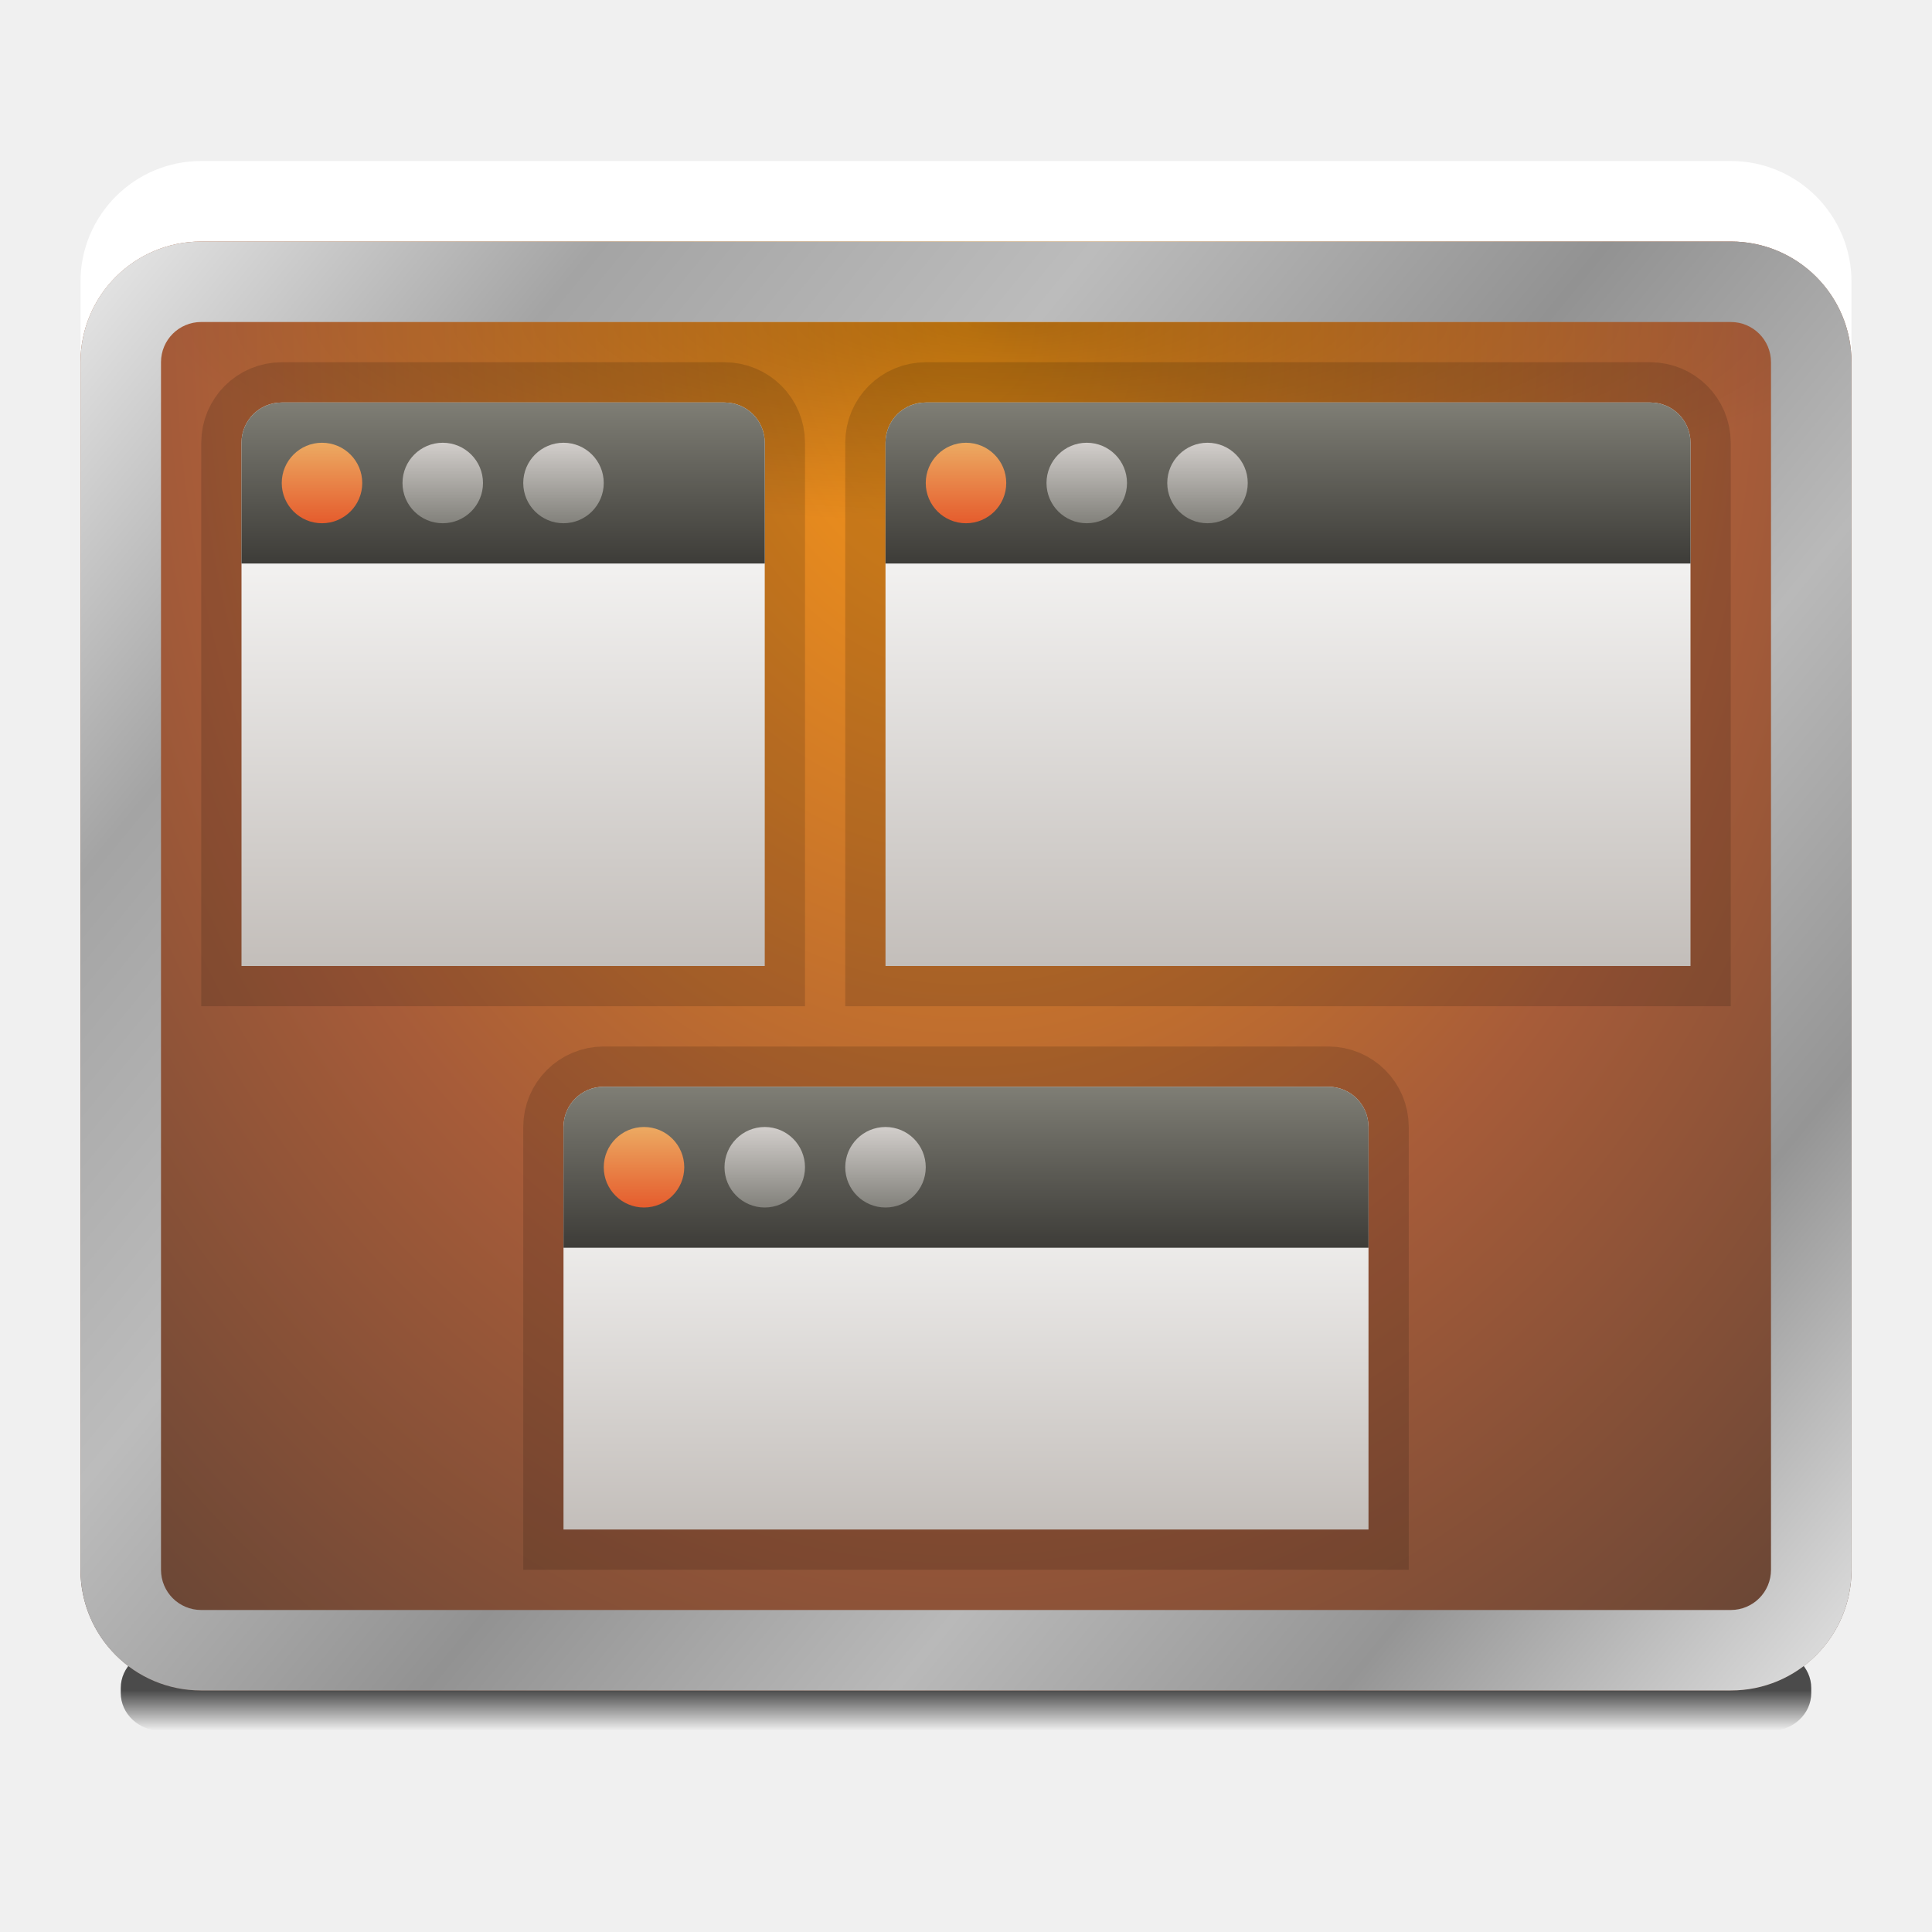
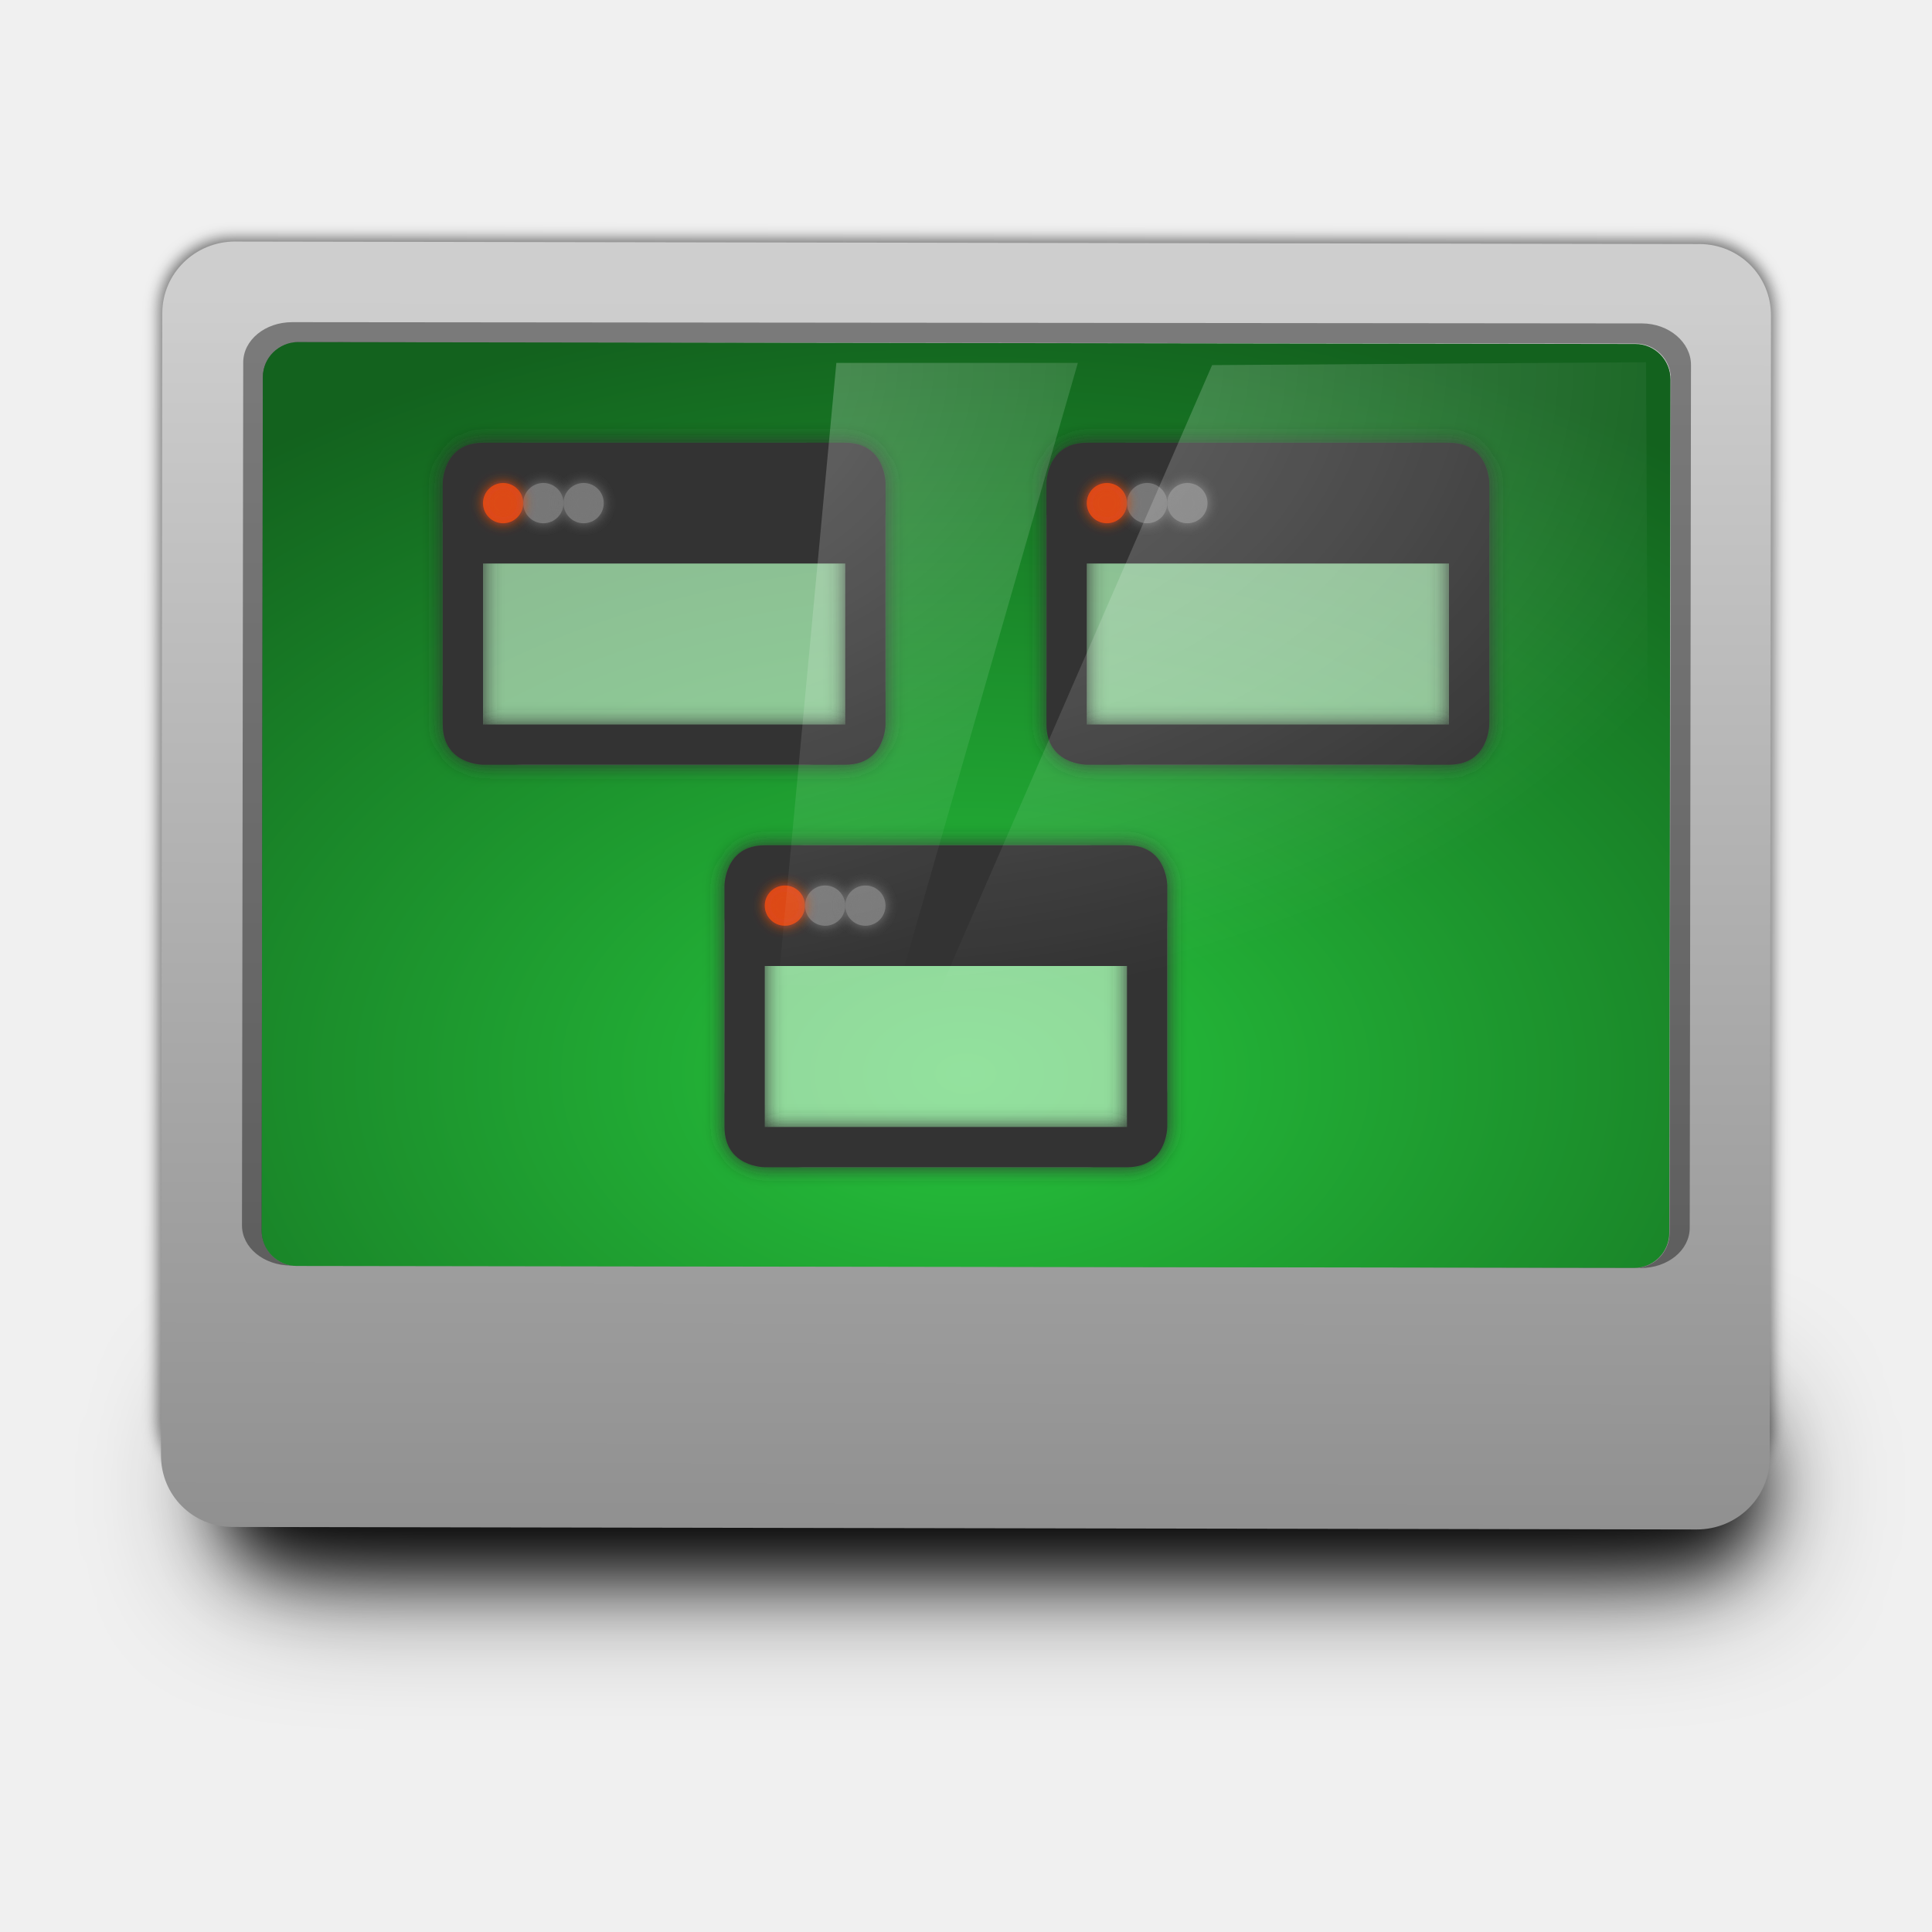
<svg xmlns="http://www.w3.org/2000/svg" xmlns:xlink="http://www.w3.org/1999/xlink" width="48" height="48" id="svg2985" version="1.1">
  <defs id="defs2987">
-     <linearGradient id="linearGradient3859">
-       <stop style="stop-color:#fc9a14;stop-opacity:1" offset="0" id="stop3861" />
-       <stop id="stop3863" offset="0.45" style="stop-color:#a75c39;stop-opacity:1" />
-       <stop style="stop-color:#333333;stop-opacity:1" offset="1" id="stop3865" />
+     <linearGradient id="linearGradient4195">
+       <stop id="stop4197" offset="0" style="stop-color:#df5e28;stop-opacity:0.941;" />
+       <stop id="stop4199" offset="1" style="stop-color:#1a1716;stop-opacity:0.941" />
    </linearGradient>
-     <linearGradient id="linearGradient3935">
-       <stop id="stop3937" offset="0" style="stop-color:#82817b;stop-opacity:1" />
-       <stop id="stop3939" offset="1" style="stop-color:#d2cecb;stop-opacity:1" />
+     <filter color-interpolation-filters="sRGB" id="filter11507">
+       <feGaussianBlur stdDeviation="1.056" id="feGaussianBlur11509" />
+     </filter>
+     <linearGradient id="linearGradient10954">
+       <stop style="stop-color:#909090;stop-opacity:1;" offset="0" id="stop10956" />
+       <stop style="stop-color:#cecece;stop-opacity:1" offset="1" id="stop10958" />
    </linearGradient>
-     <linearGradient id="linearGradient3915">
-       <stop style="stop-color:#e55c2d;stop-opacity:1" offset="0" id="stop3917" />
-       <stop style="stop-color:#ecaa62;stop-opacity:1" offset="1" id="stop3919" />
+     <linearGradient id="linearGradient10938">
+       <stop style="stop-color:#dadada;stop-opacity:1" offset="0" id="stop10940" />
+       <stop style="stop-color:#f6f6f5;stop-opacity:1" offset="1" id="stop10942" />
    </linearGradient>
-     <linearGradient id="linearGradient3927-5">
-       <stop id="stop3929-2" offset="0" style="stop-color:#eaeaea;stop-opacity:1" />
-       <stop style="stop-color:#a4a4a4;stop-opacity:1" offset="0.176" id="stop3931-3" />
-       <stop style="stop-color:#bcbcbc;stop-opacity:1" offset="0.345" id="stop3933-0" />
-       <stop style="stop-color:#929292;stop-opacity:1" offset="0.517" id="stop3935-3" />
-       <stop id="stop3937-3" offset="0.676" style="stop-color:#b9b9b9;stop-opacity:1" />
-       <stop style="stop-color:#959595;stop-opacity:1" offset="0.828" id="stop3939-5" />
-       <stop id="stop3941-0" offset="1" style="stop-color:#e3e3e3;stop-opacity:1" />
+     <linearGradient id="linearGradient11438">
+       <stop style="stop-color:#babdb6;stop-opacity:1;" offset="0" id="stop11440" />
+       <stop style="stop-color:#4a4d46;stop-opacity:1" offset="1" id="stop11442" />
    </linearGradient>
-     <linearGradient id="linearGradient4030-7">
-       <stop style="stop-color:#000000;stop-opacity:1;" offset="0" id="stop4032-1" />
-       <stop style="stop-color:#000000;stop-opacity:0;" offset="1" id="stop4034-3" />
+     <linearGradient id="linearGradient10966">
+       <stop style="stop-color:#ffffff;stop-opacity:1;" offset="0" id="stop10968" />
+       <stop style="stop-color:#f0f0f0;stop-opacity:1" offset="1" id="stop10970" />
    </linearGradient>
-     <linearGradient xlink:href="#linearGradient3927-5" id="linearGradient3284" gradientUnits="userSpaceOnUse" gradientTransform="translate(0,17)" x1="2" y1="5" x2="46" y2="41" />
-     <linearGradient xlink:href="#linearGradient4030-7" id="linearGradient3291" gradientUnits="userSpaceOnUse" gradientTransform="translate(2,13)" x1="6" y1="45" x2="6" y2="46" />
-     <linearGradient id="linearGradient3981-8">
-       <stop style="stop-color:#000000;stop-opacity:0.292" offset="0" id="stop3983-8" />
-       <stop style="stop-color:#000000;stop-opacity:0;" offset="1" id="stop3985-4" />
+     <linearGradient id="linearGradient11473">
+       <stop style="stop-color:#26c43c;stop-opacity:1;" offset="0" id="stop11475" />
+       <stop id="stop8596" offset="1" style="stop-color:#13621e;stop-opacity:1;" />
    </linearGradient>
-     <radialGradient r="17" fy="26.3" fx="14.75" cy="26.3" cx="14.75" gradientTransform="matrix(1.0300234e-5,0.2941176,-1.245675,0,57.93754,19.66177)" gradientUnits="userSpaceOnUse" id="radialGradient3308" xlink:href="#linearGradient3981-8" />
-     <linearGradient id="linearGradient3842">
-       <stop style="stop-color:#7f7e75;stop-opacity:1" offset="0" id="stop3844" />
-       <stop style="stop-color:#3d3c38;stop-opacity:1" offset="1" id="stop3846" />
+     <linearGradient id="linearGradient4788">
+       <stop id="stop4790" offset="0" style="stop-color:#ffffff;stop-opacity:1;" />
+       <stop id="stop4792" offset="1" style="stop-color:#ffffff;stop-opacity:0;" />
    </linearGradient>
-     <linearGradient id="linearGradient3820">
-       <stop style="stop-color:#f2f1f0;stop-opacity:1;" offset="0" id="stop3822" />
-       <stop style="stop-color:#c3beba;stop-opacity:1" offset="1" id="stop3824" />
+     <radialGradient xlink:href="#linearGradient12771" id="radialGradient12777" cx="144.167" cy="129.174" fx="144.167" fy="129.174" r="97.906" gradientTransform="matrix(1.16579,-0.05054328,0.0329754,0.746793,-28.16094,39.99441)" gradientUnits="userSpaceOnUse" />
+     <linearGradient id="linearGradient12771">
+       <stop style="stop-color:#ffffff;stop-opacity:1;" offset="0" id="stop12773" />
+       <stop style="stop-color:#ffffff;stop-opacity:0;" offset="1" id="stop12775" />
    </linearGradient>
-     <linearGradient xlink:href="#linearGradient3915" id="linearGradient3984" gradientUnits="userSpaceOnUse" gradientTransform="translate(8,17)" x1="8" y1="29" x2="8" y2="27" />
-     <linearGradient xlink:href="#linearGradient3915" id="linearGradient3987" gradientUnits="userSpaceOnUse" gradientTransform="translate(16,0)" x1="8" y1="29" x2="8" y2="27" />
-     <linearGradient xlink:href="#linearGradient3935" id="linearGradient3990" gradientUnits="userSpaceOnUse" gradientTransform="translate(14,17)" x1="8" y1="29" x2="8" y2="27" />
-     <linearGradient xlink:href="#linearGradient3935" id="linearGradient3993" gradientUnits="userSpaceOnUse" gradientTransform="translate(22,0)" x1="8" y1="29" x2="8" y2="27" />
-     <linearGradient xlink:href="#linearGradient3935" id="linearGradient3996" gradientUnits="userSpaceOnUse" gradientTransform="translate(6,0)" x1="8" y1="29" x2="8" y2="27" />
-     <linearGradient xlink:href="#linearGradient3935" id="linearGradient3999" gradientUnits="userSpaceOnUse" gradientTransform="translate(11,17)" x1="8" y1="29" x2="8" y2="27" />
-     <linearGradient xlink:href="#linearGradient3935" id="linearGradient4002" gradientUnits="userSpaceOnUse" gradientTransform="translate(19,0)" x1="8" y1="29" x2="8" y2="27" />
-     <linearGradient xlink:href="#linearGradient3935" id="linearGradient4005" gradientUnits="userSpaceOnUse" gradientTransform="translate(3,0)" x1="8" y1="29" x2="8" y2="27" />
-     <linearGradient xlink:href="#linearGradient3915" id="linearGradient4008" gradientUnits="userSpaceOnUse" x1="8" y1="29" x2="8" y2="27" />
-     <linearGradient xlink:href="#linearGradient3842" id="linearGradient4011" gradientUnits="userSpaceOnUse" gradientTransform="translate(-8,17)" x1="31" y1="26" x2="31" y2="30" />
-     <linearGradient xlink:href="#linearGradient3820" id="linearGradient4014" gradientUnits="userSpaceOnUse" gradientTransform="translate(-8,0)" x1="35" y1="46" x2="35" y2="54" />
-     <linearGradient xlink:href="#linearGradient3842" id="linearGradient4017" gradientUnits="userSpaceOnUse" x1="31" y1="26" x2="31" y2="30" />
-     <linearGradient xlink:href="#linearGradient3842" id="linearGradient4020" gradientUnits="userSpaceOnUse" gradientTransform="translate(-15,0)" x1="31" y1="26" x2="31" y2="30" />
-     <linearGradient xlink:href="#linearGradient3820" id="linearGradient4023" gradientUnits="userSpaceOnUse" gradientTransform="translate(-15,0)" x1="32" y1="30" x2="32" y2="40" />
-     <linearGradient xlink:href="#linearGradient3820" id="linearGradient4027" gradientUnits="userSpaceOnUse" x1="32" y1="30" x2="32" y2="40" />
-     <radialGradient xlink:href="#linearGradient3859" id="radialGradient4032" gradientUnits="userSpaceOnUse" gradientTransform="matrix(3.9777814e-8,2.545455,-1.954546,3.0543679e-8,63.9596,-37.09091)" cx="24" cy="20.444" fx="24" fy="20.444" r="22" />
+     <radialGradient xlink:href="#linearGradient12771" id="radialGradient3521" cx="144.167" cy="129.174" fx="144.167" fy="129.174" r="97.906" gradientTransform="matrix(1.16579,-0.05054328,0.0329754,0.746793,-28.16094,39.99441)" gradientUnits="userSpaceOnUse" />
+     <radialGradient xlink:href="#linearGradient12771" id="radialGradient3529" cx="144.167" cy="129.174" fx="144.167" fy="129.174" r="97.906" gradientTransform="matrix(1.16579,-0.05054328,0.0329754,0.746793,-28.16094,39.99441)" gradientUnits="userSpaceOnUse" />
+     <radialGradient xlink:href="#linearGradient12771" id="radialGradient3537" cx="144.167" cy="129.174" fx="144.167" fy="129.174" r="97.906" gradientTransform="matrix(1.16579,-0.05054328,0.0329754,0.746793,-28.16094,39.99441)" gradientUnits="userSpaceOnUse" />
+     <radialGradient xlink:href="#linearGradient12771" id="radialGradient3545" cx="144.167" cy="129.174" fx="144.167" fy="129.174" r="97.906" gradientTransform="matrix(1.16579,-0.05054328,0.0329754,0.746793,-28.16094,39.99441)" gradientUnits="userSpaceOnUse" />
+     <radialGradient xlink:href="#linearGradient12771" id="radialGradient3553" cx="144.167" cy="129.174" fx="144.167" fy="129.174" r="97.906" gradientTransform="matrix(1.16579,-0.05054328,0.0329754,0.746793,-28.16094,39.99441)" gradientUnits="userSpaceOnUse" />
+     <radialGradient xlink:href="#linearGradient12771" id="radialGradient3561" cx="144.167" cy="129.174" fx="144.167" fy="129.174" r="97.906" gradientTransform="matrix(1.16579,-0.05054328,0.0329754,0.746793,-28.16094,39.99441)" gradientUnits="userSpaceOnUse" />
+     <radialGradient xlink:href="#linearGradient12771" id="radialGradient3569" cx="144.167" cy="129.174" fx="144.167" fy="129.174" r="97.906" gradientTransform="matrix(1.16579,-0.05054328,0.0329754,0.746793,-28.16094,39.99441)" gradientUnits="userSpaceOnUse" />
+     <radialGradient xlink:href="#linearGradient12771" id="radialGradient3577" cx="144.167" cy="129.174" fx="144.167" fy="129.174" r="97.906" gradientTransform="matrix(1.16579,-0.05054328,0.0329754,0.746793,-28.16094,39.99441)" gradientUnits="userSpaceOnUse" />
+     <radialGradient xlink:href="#linearGradient12771" id="radialGradient3585" cx="144.167" cy="129.174" fx="144.167" fy="129.174" r="97.906" gradientTransform="matrix(1.16579,-0.05054328,0.0329754,0.746793,-28.16094,39.99441)" gradientUnits="userSpaceOnUse" />
+     <radialGradient xlink:href="#linearGradient12771" id="radialGradient3593" cx="144.167" cy="129.174" fx="144.167" fy="129.174" r="97.906" gradientTransform="matrix(1.16579,-0.05054328,0.0329754,0.746793,-28.16094,39.99441)" gradientUnits="userSpaceOnUse" />
+     <radialGradient xlink:href="#linearGradient12771" id="radialGradient3601" cx="144.167" cy="129.174" fx="144.167" fy="129.174" r="97.906" gradientTransform="matrix(1.16579,-0.05054328,0.0329754,0.746793,-28.16094,39.99441)" gradientUnits="userSpaceOnUse" />
+     <radialGradient r="97.906" fy="129.174" fx="144.167" cy="129.174" cx="144.167" gradientTransform="matrix(1.16579,-0.05054328,0.0329754,0.746793,-28.16094,39.99441)" gradientUnits="userSpaceOnUse" id="radialGradient3665" xlink:href="#linearGradient12771" />
+     <radialGradient xlink:href="#linearGradient10966" id="radialGradient3348" gradientUnits="userSpaceOnUse" gradientTransform="matrix(0.1709132,2.3948575e-4,-1.885288e-4,0.1345469,-0.8241495,18.42583)" cx="149.565" cy="258.761" fx="149.565" fy="258.761" r="116.231" />
+     <linearGradient xlink:href="#linearGradient10938" id="linearGradient3355" gradientUnits="userSpaceOnUse" gradientTransform="matrix(0.1760192,0,0,0.1798063,-1.587065,12.33736)" x1="134.833" y1="68.529" x2="171.903" y2="206.876" />
+     <linearGradient xlink:href="#linearGradient11438" id="linearGradient3357" gradientUnits="userSpaceOnUse" x1="184.951" y1="149.21" x2="185.071" y2="236.397" gradientTransform="matrix(0.1798054,0,0,0.1798054,-0.6386018,10.85333)" />
+     <radialGradient xlink:href="#linearGradient12771" id="radialGradient3387" gradientUnits="userSpaceOnUse" gradientTransform="matrix(1.16579,-0.05054328,0.0329754,0.746793,-28.16094,39.99441)" cx="144.167" cy="129.174" fx="144.167" fy="129.174" r="97.906" />
+     <radialGradient xlink:href="#linearGradient4788" id="radialGradient3404" gradientUnits="userSpaceOnUse" gradientTransform="matrix(-1.824376,0.00876531,-0.00620867,-1.307801,609.5291,98.0673)" cx="326.021" cy="58" fx="326.021" fy="58" r="12.5" />
+     <radialGradient xlink:href="#linearGradient4788" id="radialGradient3407" gradientUnits="userSpaceOnUse" gradientTransform="matrix(-1.888202,0.00857771,-0.00642588,-1.279811,636.8603,96.52335)" cx="326.021" cy="58" fx="326.021" fy="58" r="12.5" />
+     <radialGradient xlink:href="#linearGradient11473" id="radialGradient4014" gradientUnits="userSpaceOnUse" gradientTransform="matrix(0.2708409,0,0,0.1777665,-16.45829,8.840227)" cx="149.565" cy="190.137" fx="149.565" fy="190.137" r="108.515" />
+     <linearGradient xlink:href="#linearGradient10954" id="linearGradient4020" gradientUnits="userSpaceOnUse" gradientTransform="matrix(0.1696838,2.3939518e-4,-2.3776336e-4,0.1708486,-1.344677,13.52782)" x1="141.315" y1="237.286" x2="141.315" y2="57.029" />
+     <radialGradient xlink:href="#linearGradient4195-5" id="radialGradient3889" gradientUnits="userSpaceOnUse" gradientTransform="matrix(0.2031251,-0.08812329,0.1236326,0.3357866,-42.38554,-18.85971)" cx="189.702" cy="230.104" fx="189.702" fy="230.104" r="108.515" />
+     <linearGradient id="linearGradient4195-5">
+       <stop id="stop4197-5" offset="0" style="stop-color:#ff5200;stop-opacity:1;" />
+       <stop id="stop4199-9" offset="1" style="stop-color:#000000;stop-opacity:1;" />
+     </linearGradient>
+     <filter id="filter3920">
+       <feGaussianBlur stdDeviation="0.237" id="feGaussianBlur3922" />
+     </filter>
+     <filter id="filter4015" x="-0.36" width="1.72" y="-0.36" height="1.72">
+       <feGaussianBlur stdDeviation="0.75" id="feGaussianBlur4017" />
+     </filter>
+     <filter id="filter4025" x="-0.36" width="1.72" y="-0.36" height="1.72">
+       <feGaussianBlur stdDeviation="0.75" id="feGaussianBlur4027" />
+     </filter>
+     <filter id="filter4035" x="-0.36" width="1.72" y="-0.36" height="1.72">
+       <feGaussianBlur stdDeviation="0.75" id="feGaussianBlur4037" />
+     </filter>
+     <radialGradient xlink:href="#linearGradient11473" id="radialGradient4112" gradientUnits="userSpaceOnUse" gradientTransform="matrix(0.2708409,0,0,0.1777665,-16.45829,8.840227)" cx="149.565" cy="190.137" fx="149.565" fy="190.137" r="108.515" />
+     <radialGradient xlink:href="#linearGradient11473" id="radialGradient4115" gradientUnits="userSpaceOnUse" gradientTransform="matrix(0.2708409,0,0,0.1777665,-16.45829,8.840227)" cx="149.565" cy="190.137" fx="149.565" fy="190.137" r="108.515" />
+     <filter color-interpolation-filters="sRGB" id="filter11490-5-0-6" x="-0.107" width="1.214" y="-1.352" height="3.703">
+       <feGaussianBlur stdDeviation="1.83" id="feGaussianBlur11492-5-8-4" />
+     </filter>
+     <filter color-interpolation-filters="sRGB" id="filter11472-2-8-1" x="-0.052" width="1.104" y="-0.655" height="2.311">
+       <feGaussianBlur stdDeviation="0.887" id="feGaussianBlur11474-3-4-0" />
+     </filter>
  </defs>
  <g id="layer1" transform="translate(0,-16)">
-     <rect style="opacity:0.685;fill:url(#linearGradient3291);fill-opacity:1;stroke:none" id="rect4020-0" width="42" height="2" x="3" y="57" rx="1" ry="0.938" />
-     <rect ry="3" rx="3" y="20" x="2" height="36" width="44" id="rect3943-4" style="fill:#ffffff;fill-opacity:1;stroke:none" />
-     <rect style="fill:url(#radialGradient4032);fill-opacity:1;stroke:none" id="rect3977-7" width="44" height="36" x="2" y="22" rx="3" ry="3" />
-     <rect style="fill:url(#radialGradient3308);fill-opacity:1;stroke:none" id="rect3964-1" width="40" height="5" x="4" y="24" rx="0" ry="0" />
-     <path style="opacity:0.144;fill:#4d4d4d;fill-opacity:1;stroke:#000000;stroke-width:2;stroke-miterlimit:4;stroke-opacity:1;stroke-dasharray:none" d="m 23,26 18,0 c 0.554,0 0.997,0.446 1,1 l 0,13 -20,0 0,-13 c 0,-0.554 0.446,-1 1,-1 z" id="path3973" />
-     <path id="path3885" d="m 15,43 18,0 c 0.554,0 1,0.446 1,1 l 0,10 -20,0 0,-10 c 0,-0.554 0.446,-1 1,-1 z" style="opacity:0.144;fill:#4d4d4d;fill-opacity:1;stroke:#000000;stroke-width:2;stroke-miterlimit:4;stroke-opacity:1;stroke-dasharray:none" />
-     <path id="path3881" d="m 23,26 18,0 c 0.554,0 1,0.446 1,1 l 0,13 -20,0 0,-13 c 0,-0.554 0.446,-1 1,-1 z" style="fill:url(#linearGradient4027);fill-opacity:1;stroke:none" />
-     <path style="opacity:0.144;fill:#4d4d4d;fill-opacity:1;stroke:#000000;stroke-width:2;stroke-miterlimit:4;stroke-opacity:1;stroke-dasharray:none" d="m 7,26 11,0 c 0.554,0 1,0.446 1,1 L 19,40 6,40 6,27 c 0,-0.554 0.446,-1 1,-1 z" id="path3971" />
-     <path style="fill:url(#linearGradient4023);fill-opacity:1;stroke:none" d="m 7,26 11,0 c 0.554,0 1,0.446 1,1 L 19,40 6,40 6,27 c 0,-0.554 0.446,-1 1,-1 z" id="path3967" />
-     <path id="path3889" d="m 7,26 11,0 c 0.554,0 1,0.446 1,1 l 0,3 -13,0 0,-3 c 0,-0.554 0.446,-1 1,-1 z" style="fill:url(#linearGradient4020);fill-opacity:1;stroke:none" />
-     <path id="path3893" d="m 23,26 18,0 c 0.554,0 1,0.446 1,1 l 0,3 -20,0 0,-3 c 0,-0.554 0.446,-1 1,-1 z" style="fill:url(#linearGradient4017);fill-opacity:1;stroke:none" />
-     <path id="rect3866" d="m 15,43 18,0 c 0.554,0 1,0.446 1,1 l 0,10 -20,0 0,-10 c 0,-0.554 0.446,-1 1,-1 z" style="fill:url(#linearGradient4014);fill-opacity:1;stroke:none" />
-     <path style="fill:url(#linearGradient4011);fill-opacity:1;stroke:none" d="m 15,43 18,0 c 0.554,0 1,0.446 1,1 l 0,3 -20,0 0,-3 c 0,-0.554 0.446,-1 1,-1 z" id="path3869" />
-     <path style="fill:url(#linearGradient4008);fill-opacity:1;stroke:none" d="m 9,28 c 0,0.552 -0.448,1 -1,1 -0.552,0 -1,-0.448 -1,-1 0,-0.552 0.448,-1 1,-1 0.552,0 1,0.448 1,1 z" id="path3931" />
-     <path id="path3945" d="m 12,28 c 0,0.552 -0.448,1 -1,1 -0.552,0 -1,-0.448 -1,-1 0,-0.552 0.448,-1 1,-1 0.552,0 1,0.448 1,1 z" style="fill:url(#linearGradient4005);fill-opacity:1;stroke:none" />
-     <path id="path3953" d="m 28,28 c 0,0.552 -0.448,1 -1,1 -0.552,0 -1,-0.448 -1,-1 0,-0.552 0.448,-1 1,-1 0.552,0 1,0.448 1,1 z" style="fill:url(#linearGradient4002);fill-opacity:1;stroke:none" />
-     <path style="fill:url(#linearGradient3999);fill-opacity:1;stroke:none" d="m 20,45 c 0,0.552 -0.448,1 -1,1 -0.552,0 -1,-0.448 -1,-1 0,-0.552 0.448,-1 1,-1 0.552,0 1,0.448 1,1 z" id="path3941" />
-     <path style="fill:url(#linearGradient3996);fill-opacity:1;stroke:none" d="m 15,28 c 0,0.552 -0.448,1 -1,1 -0.552,0 -1,-0.448 -1,-1 0,-0.552 0.448,-1 1,-1 0.552,0 1,0.448 1,1 z" id="path3949" />
-     <path style="fill:url(#linearGradient3993);fill-opacity:1;stroke:none" d="m 31,28 c 0,0.552 -0.448,1 -1,1 -0.552,0 -1,-0.448 -1,-1 0,-0.552 0.448,-1 1,-1 0.552,0 1,0.448 1,1 z" id="path3957" />
-     <path id="path3923" d="m 23,45 c 0,0.552 -0.448,1 -1,1 -0.552,0 -1,-0.448 -1,-1 0,-0.552 0.448,-1 1,-1 0.552,0 1,0.448 1,1 z" style="fill:url(#linearGradient3990);fill-opacity:1;stroke:none" />
-     <path id="path3927" d="m 25,28 c 0,0.552 -0.448,1 -1,1 -0.552,0 -1,-0.448 -1,-1 0,-0.552 0.448,-1 1,-1 0.552,0 1,0.448 1,1 z" style="fill:url(#linearGradient3987);fill-opacity:1;stroke:none" />
-     <path style="fill:url(#linearGradient3984);fill-opacity:1;stroke:none" d="m 17,45 c 0,0.552 -0.448,1 -1,1 -0.552,0 -1,-0.448 -1,-1 0,-0.552 0.448,-1 1,-1 0.552,0 1,0.448 1,1 z" id="path3832-2" />
-     <path style="fill:url(#linearGradient3284);fill-opacity:1;stroke:none" d="m 5,22 c -1.662,0 -3,1.338 -3,3 l 0,30 c 0,1.662 1.338,3 3,3 l 38,0 c 1.662,0 3,-1.338 3,-3 l 0,-30 c 0,-1.662 -1.338,-3 -3,-3 z m 0,2 38,0 c 0.554,0 1,0.446 1,1 l 0,30 c 0,0.554 -0.446,1 -1,1 L 5,56 C 4.446,56 4,55.554 4,55 L 4,25 c 0,-0.554 0.446,-1 1,-1 z" id="path3919-9" />
+     <g id="g3990">
+       <rect transform="matrix(0.9216359,0,0,1,2.480738,-0.248838)" ry="1.625" rx="1.763" y="51.606" x="3.438" height="3.25" width="41.125" id="rect11476" style="color:#000000;fill:#000000;fill-opacity:1;fill-rule:nonzero;stroke:none;stroke-width:1;marker:none;visibility:visible;display:inline;overflow:visible;filter:url(#filter11490-5-0-6);enable-background:accumulate" />
+       <rect transform="matrix(0.9254159,0,0,1.065246,1.464686,-3.855101)" style="color:#000000;fill:#000000;fill-opacity:1;fill-rule:nonzero;stroke:none;stroke-width:1;marker:none;visibility:visible;display:inline;overflow:visible;filter:url(#filter11472-2-8-1);enable-background:accumulate" id="rect11446" width="41.125" height="3.25" x="4.437" y="51.731" rx="1.756" ry="1.525" />
+     </g>
+     <rect transform="matrix(0.1702639,2.3308569e-4,-2.3857596e-4,0.1663457,-1.431396,13.67281)" ry="10.788" rx="10.54" y="49.529" x="31.815" height="187" width="235.5" id="rect10522" style="opacity:0.556;color:#000000;fill:#000000;fill-opacity:1;fill-rule:nonzero;stroke:none;stroke-width:2;marker:none;visibility:visible;display:inline;overflow:visible;filter:url(#filter11507);enable-background:accumulate" />
+     <path style="color:#000000;fill:url(#linearGradient4020);fill-opacity:1;fill-rule:nonzero;stroke:none;stroke-width:2;marker:none;visibility:visible;display:inline;overflow:visible;enable-background:accumulate" d="m 5.844,22 c -0.994,-0.001 -1.811,0.787 -1.812,1.781 L 4,52.156 c -0.001,0.994 0.787,1.78 1.781,1.781 l 36.375,0.062 c 0.994,0.001 1.811,-0.787 1.812,-1.781 L 44,23.844 c 0.001,-0.994 -0.787,-1.78 -1.781,-1.781 l -36.375,-0.062 z m 1.562,2.5 33.219,0.062 c 0.483,6.84e-4 0.876,0.389 0.875,0.875 l -0.031,21.188 c -6.74e-4,0.486 -0.392,0.876 -0.875,0.875 L 7.375,47.437 C 6.892,47.437 6.499,47.048 6.5,46.562 l 0.031,-21.188 c 6.74e-4,-0.486 0.392,-0.876 0.875,-0.875 z" id="rect10524" />
+     <path style="opacity:0.4;color:#000000;fill:#000000;fill-opacity:1;fill-rule:nonzero;stroke:none;stroke-width:2;marker:none;visibility:visible;display:inline;overflow:visible;enable-background:accumulate" d="m 7.262,24.004 c -0.676,-9.51e-4 -1.218,0.444 -1.219,1 l -0.031,21.438 c -7.77e-4,0.556 0.543,0.999 1.219,1 l 0.125,0 c -0.483,-6.84e-4 -0.844,-0.389 -0.844,-0.875 l 0.031,-21.188 c 6.74e-4,-0.486 0.361,-0.876 0.844,-0.875 l 33.25,0.031 c 0.483,6.84e-4 0.876,0.389 0.875,0.875 l -0.031,21.219 c -6.74e-4,0.486 -0.392,0.876 -0.875,0.875 l 0.156,0 c 0.676,9.5e-4 1.218,-0.444 1.219,-1 l 0.031,-21.438 c 7.77e-4,-0.556 -0.543,-1.03 -1.219,-1.031 l -33.531,-0.031 z" id="rect10528" />
+     <rect transform="matrix(0.999999,0.00141561,-0.00138697,0.999999,0,0)" ry="0.877" rx="0.872" y="24.489" x="6.565" height="22.953" width="34.971" id="rect10538" style="color:#000000;fill:url(#radialGradient4115);fill-opacity:1;fill-rule:nonzero;stroke:none;stroke-width:2;marker:none;visibility:visible;display:inline;overflow:visible;enable-background:accumulate" />
+     <g id="g4064" transform="translate(14,-1)">
+       <path id="path4066" d="m 12.938,28.5 c -1,0 -1,1 -1,1 l 0,6 c 0,1 1,1 1,1 l 9,0 c 1,0 1,-1 1,-1 l 0,-6 c 0,0 0,-1 -1,-1 z m 0,2 9,0 0,5 -9,0 z" style="font-size:medium;font-style:normal;font-variant:normal;font-weight:normal;font-stretch:normal;text-indent:0;text-align:start;text-decoration:none;line-height:normal;letter-spacing:normal;word-spacing:normal;text-transform:none;direction:ltr;block-progression:tb;writing-mode:lr-tb;text-anchor:start;baseline-shift:baseline;color:#000000;fill:#8100ff;fill-opacity:0;stroke:none;stroke-width:2;marker:none;visibility:visible;display:inline;overflow:visible;enable-background:accumulate;font-family:Sans;-inkscape-font-specification:Sans" />
+       <path id="path4068" d="m 14,28 c -1.091,0 -2,0.909 -2,2 l 0,4 c 0,1.091 0.909,2 2,2 l 7,0 c 1.091,0 2,-0.909 2,-2 l 0,-4 c 0,-1.091 -0.909,-2 -2,-2 z" style="font-size:medium;font-style:normal;font-variant:normal;font-weight:normal;font-stretch:normal;text-indent:0;text-align:start;text-decoration:none;line-height:normal;letter-spacing:normal;word-spacing:normal;text-transform:none;direction:ltr;block-progression:tb;writing-mode:lr-tb;text-anchor:start;baseline-shift:baseline;opacity:0.5;color:#000000;fill:#ffffff;fill-opacity:1;fill-rule:nonzero;stroke:none;stroke-width:2;marker:none;visibility:visible;display:inline;overflow:visible;enable-background:accumulate;font-family:Sans;-inkscape-font-specification:Sans" />
+       <path style="font-size:medium;font-style:normal;font-variant:normal;font-weight:normal;font-stretch:normal;text-indent:0;text-align:start;text-decoration:none;line-height:normal;letter-spacing:normal;word-spacing:normal;text-transform:none;direction:ltr;block-progression:tb;writing-mode:lr-tb;text-anchor:start;baseline-shift:baseline;color:#000000;fill:#333333;fill-opacity:1;stroke:none;stroke-width:2;marker:none;visibility:visible;display:inline;overflow:visible;filter:url(#filter3920);enable-background:accumulate;font-family:Sans;-inkscape-font-specification:Sans" d="m 13,28 c -1,0 -1,1 -1,1 l 0,6 c 0,1 1,1 1,1 l 9,0 c 1,0 1,-1 1,-1 l 0,-6 c 0,0 0,-1 -1,-1 z m 0,2 9,0 0,5 -9,0 z" id="path4070" />
+       <path id="path4072" d="m 13,28 c -1,0 -1,1 -1,1 l 0,6 c 0,1 1,1 1,1 l 9,0 c 1,0 1,-1 1,-1 l 0,-6 c 0,0 0,-1 -1,-1 z m 0,3 9,0 0,4 -9,0 z" style="font-size:medium;font-style:normal;font-variant:normal;font-weight:normal;font-stretch:normal;text-indent:0;text-align:start;text-decoration:none;line-height:normal;letter-spacing:normal;word-spacing:normal;text-transform:none;direction:ltr;block-progression:tb;writing-mode:lr-tb;text-anchor:start;baseline-shift:baseline;color:#000000;fill:#333333;fill-opacity:1;stroke:none;stroke-width:2;marker:none;visibility:visible;display:inline;overflow:visible;enable-background:accumulate;font-family:Sans;-inkscape-font-specification:Sans" />
+       <g id="g4074">
+         <path style="fill:#dd4814;fill-opacity:1;stroke:none" id="path4076" d="M 60,20.5 C 60,21.881 58.881,23 57.5,23 56.119,23 55,21.881 55,20.5 55,19.119 56.119,18 57.5,18 c 1.381,0 2.5,1.119 2.5,2.5 z" transform="matrix(0.2,0,0,0.2,2,25.4)" />
+         <path style="fill:#777777;fill-opacity:1;stroke:none" id="path4078" d="M 60,20.5 C 60,21.881 58.881,23 57.5,23 56.119,23 55,21.881 55,20.5 55,19.119 56.119,18 57.5,18 c 1.381,0 2.5,1.119 2.5,2.5 z" transform="matrix(0.2,0,0,0.2,3,25.4)" />
+         <path transform="matrix(0.2,0,0,0.2,4,25.4)" d="M 60,20.5 C 60,21.881 58.881,23 57.5,23 56.119,23 55,21.881 55,20.5 55,19.119 56.119,18 57.5,18 c 1.381,0 2.5,1.119 2.5,2.5 z" id="path4080" style="fill:#777777;fill-opacity:1;stroke:none" />
+         <path transform="matrix(0.2,0,0,0.2,3,25.4)" d="M 60,20.5 C 60,21.881 58.881,23 57.5,23 56.119,23 55,21.881 55,20.5 55,19.119 56.119,18 57.5,18 c 1.381,0 2.5,1.119 2.5,2.5 z" id="path4082" style="fill:#777777;fill-opacity:1;stroke:none;filter:url(#filter4015)" />
+         <path style="fill:#777777;fill-opacity:1;stroke:none;filter:url(#filter4025)" id="path4084" d="M 60,20.5 C 60,21.881 58.881,23 57.5,23 56.119,23 55,21.881 55,20.5 55,19.119 56.119,18 57.5,18 c 1.381,0 2.5,1.119 2.5,2.5 z" transform="matrix(0.2,0,0,0.2,4,25.4)" />
+         <path transform="matrix(0.2,0,0,0.2,2,25.4)" d="M 60,20.5 C 60,21.881 58.881,23 57.5,23 56.119,23 55,21.881 55,20.5 55,19.119 56.119,18 57.5,18 c 1.381,0 2.5,1.119 2.5,2.5 z" id="path4086" style="fill:#dd4814;fill-opacity:1;stroke:none;filter:url(#filter4035)" />
+       </g>
+     </g>
+     <g id="g4180" transform="translate(0,-1)">
+       <path id="path4090" d="m 18.938,38.5 c -1,0 -1,1 -1,1 l 0,6 c 0,1 1,1 1,1 l 9,0 c 1,0 1,-1 1,-1 l 0,-6 c 0,0 0,-1 -1,-1 z m 0,2 9,0 0,5 -9,0 z" style="font-size:medium;font-style:normal;font-variant:normal;font-weight:normal;font-stretch:normal;text-indent:0;text-align:start;text-decoration:none;line-height:normal;letter-spacing:normal;word-spacing:normal;text-transform:none;direction:ltr;block-progression:tb;writing-mode:lr-tb;text-anchor:start;baseline-shift:baseline;color:#000000;fill:#8100ff;fill-opacity:0;stroke:none;stroke-width:2;marker:none;visibility:visible;display:inline;overflow:visible;enable-background:accumulate;font-family:Sans;-inkscape-font-specification:Sans" />
+       <path id="path4092" d="m 20,38 c -1.091,0 -2,0.909 -2,2 l 0,4 c 0,1.091 0.909,2 2,2 l 7,0 c 1.091,0 2,-0.909 2,-2 l 0,-4 c 0,-1.091 -0.909,-2 -2,-2 z" style="font-size:medium;font-style:normal;font-variant:normal;font-weight:normal;font-stretch:normal;text-indent:0;text-align:start;text-decoration:none;line-height:normal;letter-spacing:normal;word-spacing:normal;text-transform:none;direction:ltr;block-progression:tb;writing-mode:lr-tb;text-anchor:start;baseline-shift:baseline;opacity:0.5;color:#000000;fill:#ffffff;fill-opacity:1;fill-rule:nonzero;stroke:none;stroke-width:2;marker:none;visibility:visible;display:inline;overflow:visible;enable-background:accumulate;font-family:Sans;-inkscape-font-specification:Sans" />
+       <path style="font-size:medium;font-style:normal;font-variant:normal;font-weight:normal;font-stretch:normal;text-indent:0;text-align:start;text-decoration:none;line-height:normal;letter-spacing:normal;word-spacing:normal;text-transform:none;direction:ltr;block-progression:tb;writing-mode:lr-tb;text-anchor:start;baseline-shift:baseline;color:#000000;fill:#333333;fill-opacity:1;stroke:none;stroke-width:2;marker:none;visibility:visible;display:inline;overflow:visible;filter:url(#filter3920);enable-background:accumulate;font-family:Sans;-inkscape-font-specification:Sans" d="m 19,38 c -1,0 -1,1 -1,1 l 0,6 c 0,1 1,1 1,1 l 9,0 c 1,0 1,-1 1,-1 l 0,-6 c 0,0 0,-1 -1,-1 z m 0,2 9,0 0,5 -9,0 z" id="path4094" />
+       <path id="path4096" d="m 19,38 c -1,0 -1,1 -1,1 l 0,6 c 0,1 1,1 1,1 l 9,0 c 1,0 1,-1 1,-1 l 0,-6 c 0,0 0,-1 -1,-1 z m 0,3 9,0 0,4 -9,0 z" style="font-size:medium;font-style:normal;font-variant:normal;font-weight:normal;font-stretch:normal;text-indent:0;text-align:start;text-decoration:none;line-height:normal;letter-spacing:normal;word-spacing:normal;text-transform:none;direction:ltr;block-progression:tb;writing-mode:lr-tb;text-anchor:start;baseline-shift:baseline;color:#000000;fill:#333333;fill-opacity:1;stroke:none;stroke-width:2;marker:none;visibility:visible;display:inline;overflow:visible;enable-background:accumulate;font-family:Sans;-inkscape-font-specification:Sans" />
+       <g transform="translate(6,10)" id="g4098">
+         <path style="fill:#dd4814;fill-opacity:1;stroke:none" id="path4100" d="M 60,20.5 C 60,21.881 58.881,23 57.5,23 56.119,23 55,21.881 55,20.5 55,19.119 56.119,18 57.5,18 c 1.381,0 2.5,1.119 2.5,2.5 z" transform="matrix(0.2,0,0,0.2,2,25.4)" />
+         <path style="fill:#777777;fill-opacity:1;stroke:none" id="path4102" d="M 60,20.5 C 60,21.881 58.881,23 57.5,23 56.119,23 55,21.881 55,20.5 55,19.119 56.119,18 57.5,18 c 1.381,0 2.5,1.119 2.5,2.5 z" transform="matrix(0.2,0,0,0.2,3,25.4)" />
+         <path transform="matrix(0.2,0,0,0.2,4,25.4)" d="M 60,20.5 C 60,21.881 58.881,23 57.5,23 56.119,23 55,21.881 55,20.5 55,19.119 56.119,18 57.5,18 c 1.381,0 2.5,1.119 2.5,2.5 z" id="path4104" style="fill:#777777;fill-opacity:1;stroke:none" />
+         <path transform="matrix(0.2,0,0,0.2,3,25.4)" d="M 60,20.5 C 60,21.881 58.881,23 57.5,23 56.119,23 55,21.881 55,20.5 55,19.119 56.119,18 57.5,18 c 1.381,0 2.5,1.119 2.5,2.5 z" id="path4106" style="fill:#777777;fill-opacity:1;stroke:none;filter:url(#filter4015)" />
+         <path style="fill:#777777;fill-opacity:1;stroke:none;filter:url(#filter4025)" id="path4108" d="M 60,20.5 C 60,21.881 58.881,23 57.5,23 56.119,23 55,21.881 55,20.5 55,19.119 56.119,18 57.5,18 c 1.381,0 2.5,1.119 2.5,2.5 z" transform="matrix(0.2,0,0,0.2,4,25.4)" />
+         <path transform="matrix(0.2,0,0,0.2,2,25.4)" d="M 60,20.5 C 60,21.881 58.881,23 57.5,23 56.119,23 55,21.881 55,20.5 55,19.119 56.119,18 57.5,18 c 1.381,0 2.5,1.119 2.5,2.5 z" id="path4110" style="fill:#dd4814;fill-opacity:1;stroke:none;filter:url(#filter4035)" />
+       </g>
+     </g>
+     <path style="opacity:0.3;fill:url(#radialGradient3407);fill-opacity:1;stroke:none;display:inline;enable-background:new" d="M 30.115,25.071 40.895,25 41,45.909 21,46 z" id="path10590" />
+     <path id="rect3818" d="m 11.938,27.5 c -1,0 -1,1 -1,1 l 0,6 c 0,1 1,1 1,1 l 9,0 c 1,0 1,-1 1,-1 l 0,-6 c 0,0 0,-1 -1,-1 z m 0,2 9,0 0,5 -9,0 z" style="font-size:medium;font-style:normal;font-variant:normal;font-weight:normal;font-stretch:normal;text-indent:0;text-align:start;text-decoration:none;line-height:normal;letter-spacing:normal;word-spacing:normal;text-transform:none;direction:ltr;block-progression:tb;writing-mode:lr-tb;text-anchor:start;baseline-shift:baseline;color:#000000;fill:#8100ff;fill-opacity:0;stroke:none;stroke-width:2;marker:none;visibility:visible;display:inline;overflow:visible;enable-background:accumulate;font-family:Sans;-inkscape-font-specification:Sans" />
+     <path id="rect3822" d="m 13,27 c -1.091,0 -2,0.909 -2,2 l 0,4 c 0,1.091 0.909,2 2,2 l 7,0 c 1.091,0 2,-0.909 2,-2 l 0,-4 c 0,-1.091 -0.909,-2 -2,-2 z" style="font-size:medium;font-style:normal;font-variant:normal;font-weight:normal;font-stretch:normal;text-indent:0;text-align:start;text-decoration:none;line-height:normal;letter-spacing:normal;word-spacing:normal;text-transform:none;direction:ltr;block-progression:tb;writing-mode:lr-tb;text-anchor:start;baseline-shift:baseline;opacity:0.5;color:#000000;fill:#ffffff;fill-opacity:1;fill-rule:nonzero;stroke:none;stroke-width:2;marker:none;visibility:visible;display:inline;overflow:visible;enable-background:accumulate;font-family:Sans;-inkscape-font-specification:Sans" />
+     <path style="font-size:medium;font-style:normal;font-variant:normal;font-weight:normal;font-stretch:normal;text-indent:0;text-align:start;text-decoration:none;line-height:normal;letter-spacing:normal;word-spacing:normal;text-transform:none;direction:ltr;block-progression:tb;writing-mode:lr-tb;text-anchor:start;baseline-shift:baseline;color:#000000;fill:#333333;fill-opacity:1;stroke:none;stroke-width:2;marker:none;visibility:visible;display:inline;overflow:visible;filter:url(#filter3920);enable-background:accumulate;font-family:Sans;-inkscape-font-specification:Sans" d="m 12,27 c -1,0 -1,1 -1,1 l 0,6 c 0,1 1,1 1,1 l 9,0 c 1,0 1,-1 1,-1 l 0,-6 c 0,0 0,-1 -1,-1 z m 0,2 9,0 0,5 -9,0 z" id="path3918" />
+     <path id="rect3818-4" d="m 12,27 c -1,0 -1,1 -1,1 l 0,6 c 0,1 1,1 1,1 l 9,0 c 1,0 1,-1 1,-1 l 0,-6 c 0,0 0,-1 -1,-1 z m 0,3 9,0 0,4 -9,0 z" style="font-size:medium;font-style:normal;font-variant:normal;font-weight:normal;font-stretch:normal;text-indent:0;text-align:start;text-decoration:none;line-height:normal;letter-spacing:normal;word-spacing:normal;text-transform:none;direction:ltr;block-progression:tb;writing-mode:lr-tb;text-anchor:start;baseline-shift:baseline;color:#000000;fill:#333333;fill-opacity:1;stroke:none;stroke-width:2;marker:none;visibility:visible;display:inline;overflow:visible;enable-background:accumulate;font-family:Sans;-inkscape-font-specification:Sans" />
+     <g id="g4039" transform="translate(-1,-1)">
+       <path style="fill:#dd4814;fill-opacity:1;stroke:none" id="path3979" d="M 60,20.5 C 60,21.881 58.881,23 57.5,23 56.119,23 55,21.881 55,20.5 55,19.119 56.119,18 57.5,18 c 1.381,0 2.5,1.119 2.5,2.5 z" transform="matrix(0.2,0,0,0.2,2,25.4)" />
+       <path style="fill:#777777;fill-opacity:1;stroke:none" id="path4005" d="M 60,20.5 C 60,21.881 58.881,23 57.5,23 56.119,23 55,21.881 55,20.5 55,19.119 56.119,18 57.5,18 c 1.381,0 2.5,1.119 2.5,2.5 z" transform="matrix(0.2,0,0,0.2,3,25.4)" />
+       <path transform="matrix(0.2,0,0,0.2,4,25.4)" d="M 60,20.5 C 60,21.881 58.881,23 57.5,23 56.119,23 55,21.881 55,20.5 55,19.119 56.119,18 57.5,18 c 1.381,0 2.5,1.119 2.5,2.5 z" id="path4007" style="fill:#777777;fill-opacity:1;stroke:none" />
+       <path transform="matrix(0.2,0,0,0.2,3,25.4)" d="M 60,20.5 C 60,21.881 58.881,23 57.5,23 56.119,23 55,21.881 55,20.5 55,19.119 56.119,18 57.5,18 c 1.381,0 2.5,1.119 2.5,2.5 z" id="path4009" style="fill:#777777;fill-opacity:1;stroke:none;filter:url(#filter4015)" />
+       <path style="fill:#777777;fill-opacity:1;stroke:none;filter:url(#filter4025)" id="path4019" d="M 60,20.5 C 60,21.881 58.881,23 57.5,23 56.119,23 55,21.881 55,20.5 55,19.119 56.119,18 57.5,18 c 1.381,0 2.5,1.119 2.5,2.5 z" transform="matrix(0.2,0,0,0.2,4,25.4)" />
+       <path transform="matrix(0.2,0,0,0.2,2,25.4)" d="M 60,20.5 C 60,21.881 58.881,23 57.5,23 56.119,23 55,21.881 55,20.5 55,19.119 56.119,18 57.5,18 c 1.381,0 2.5,1.119 2.5,2.5 z" id="path4029" style="fill:#dd4814;fill-opacity:1;stroke:none;filter:url(#filter4035)" />
+     </g>
+     <path id="path10592" d="m 20.779,25.016 6,0 -4.486,15.605 -2.96,-0.161 z" style="opacity:0.3;fill:url(#radialGradient3404);fill-opacity:1;stroke:none;display:inline;enable-background:new" />
+     <rect style="fill:none;fill-opacity:1;stroke:none" id="rect4189" width="16.705" height="23.776" x="6.718" y="7.253" rx="0.872" ry="0.877" transform="translate(0,16)" />
  </g>
</svg>
